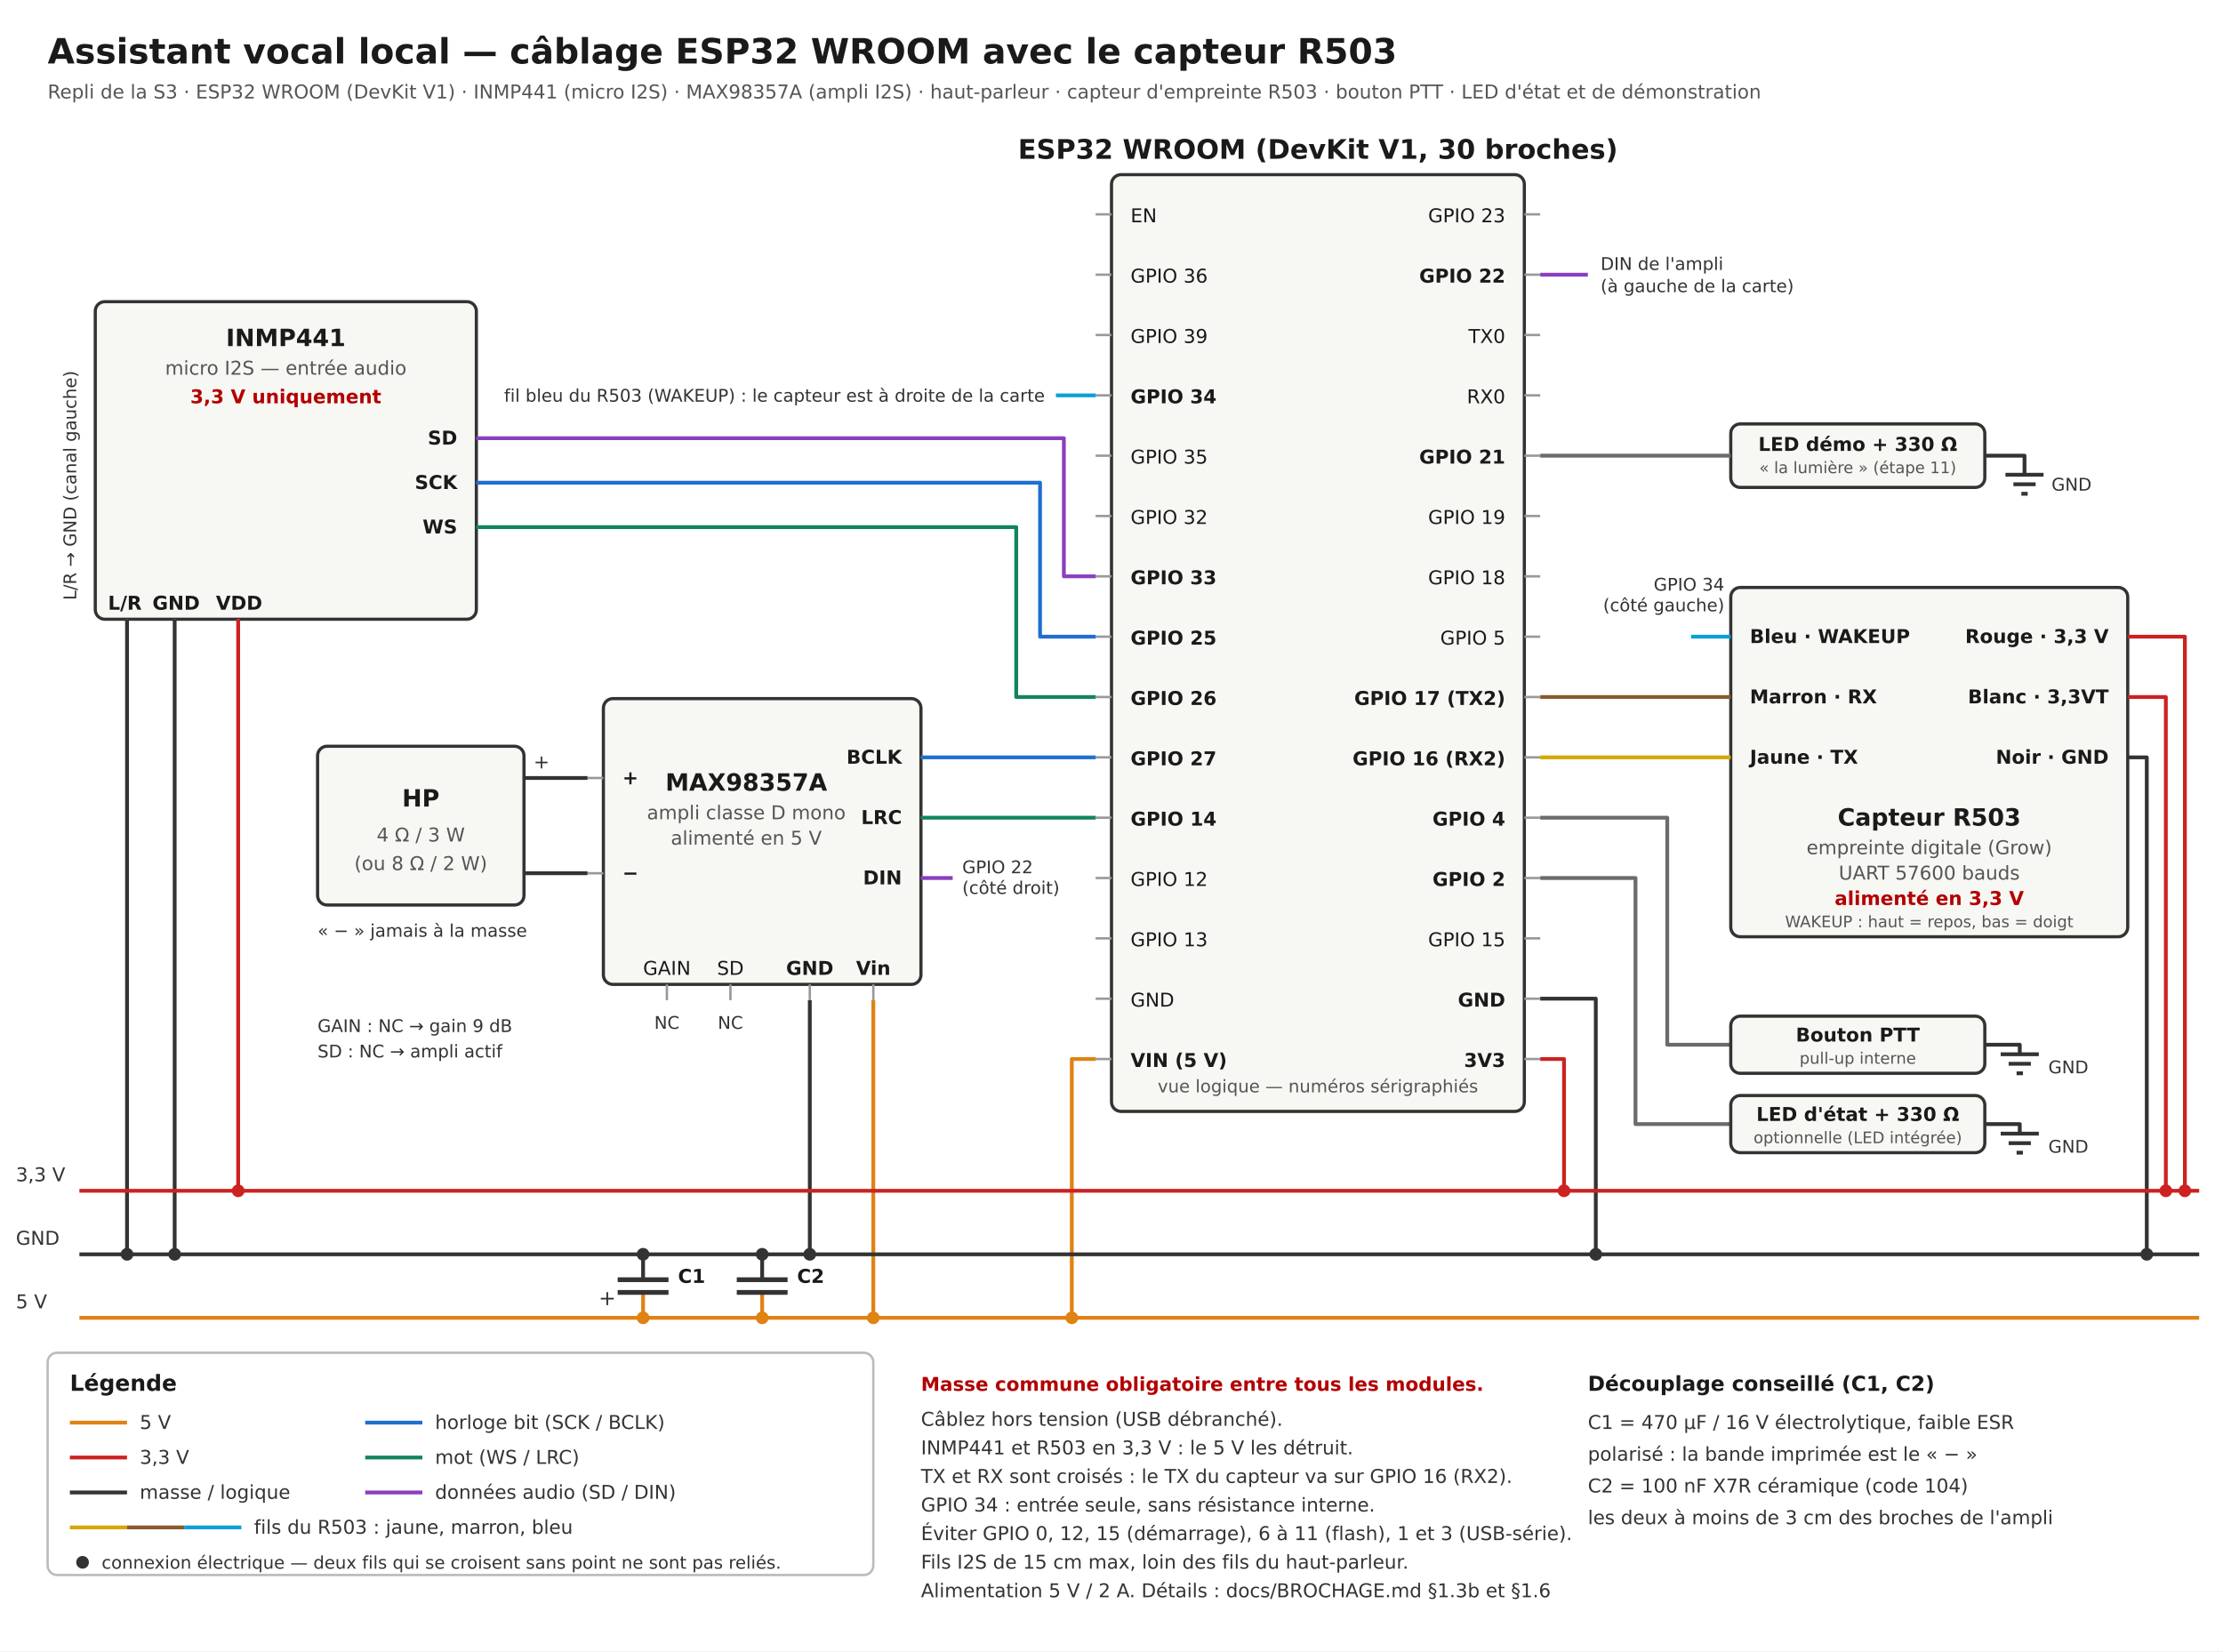
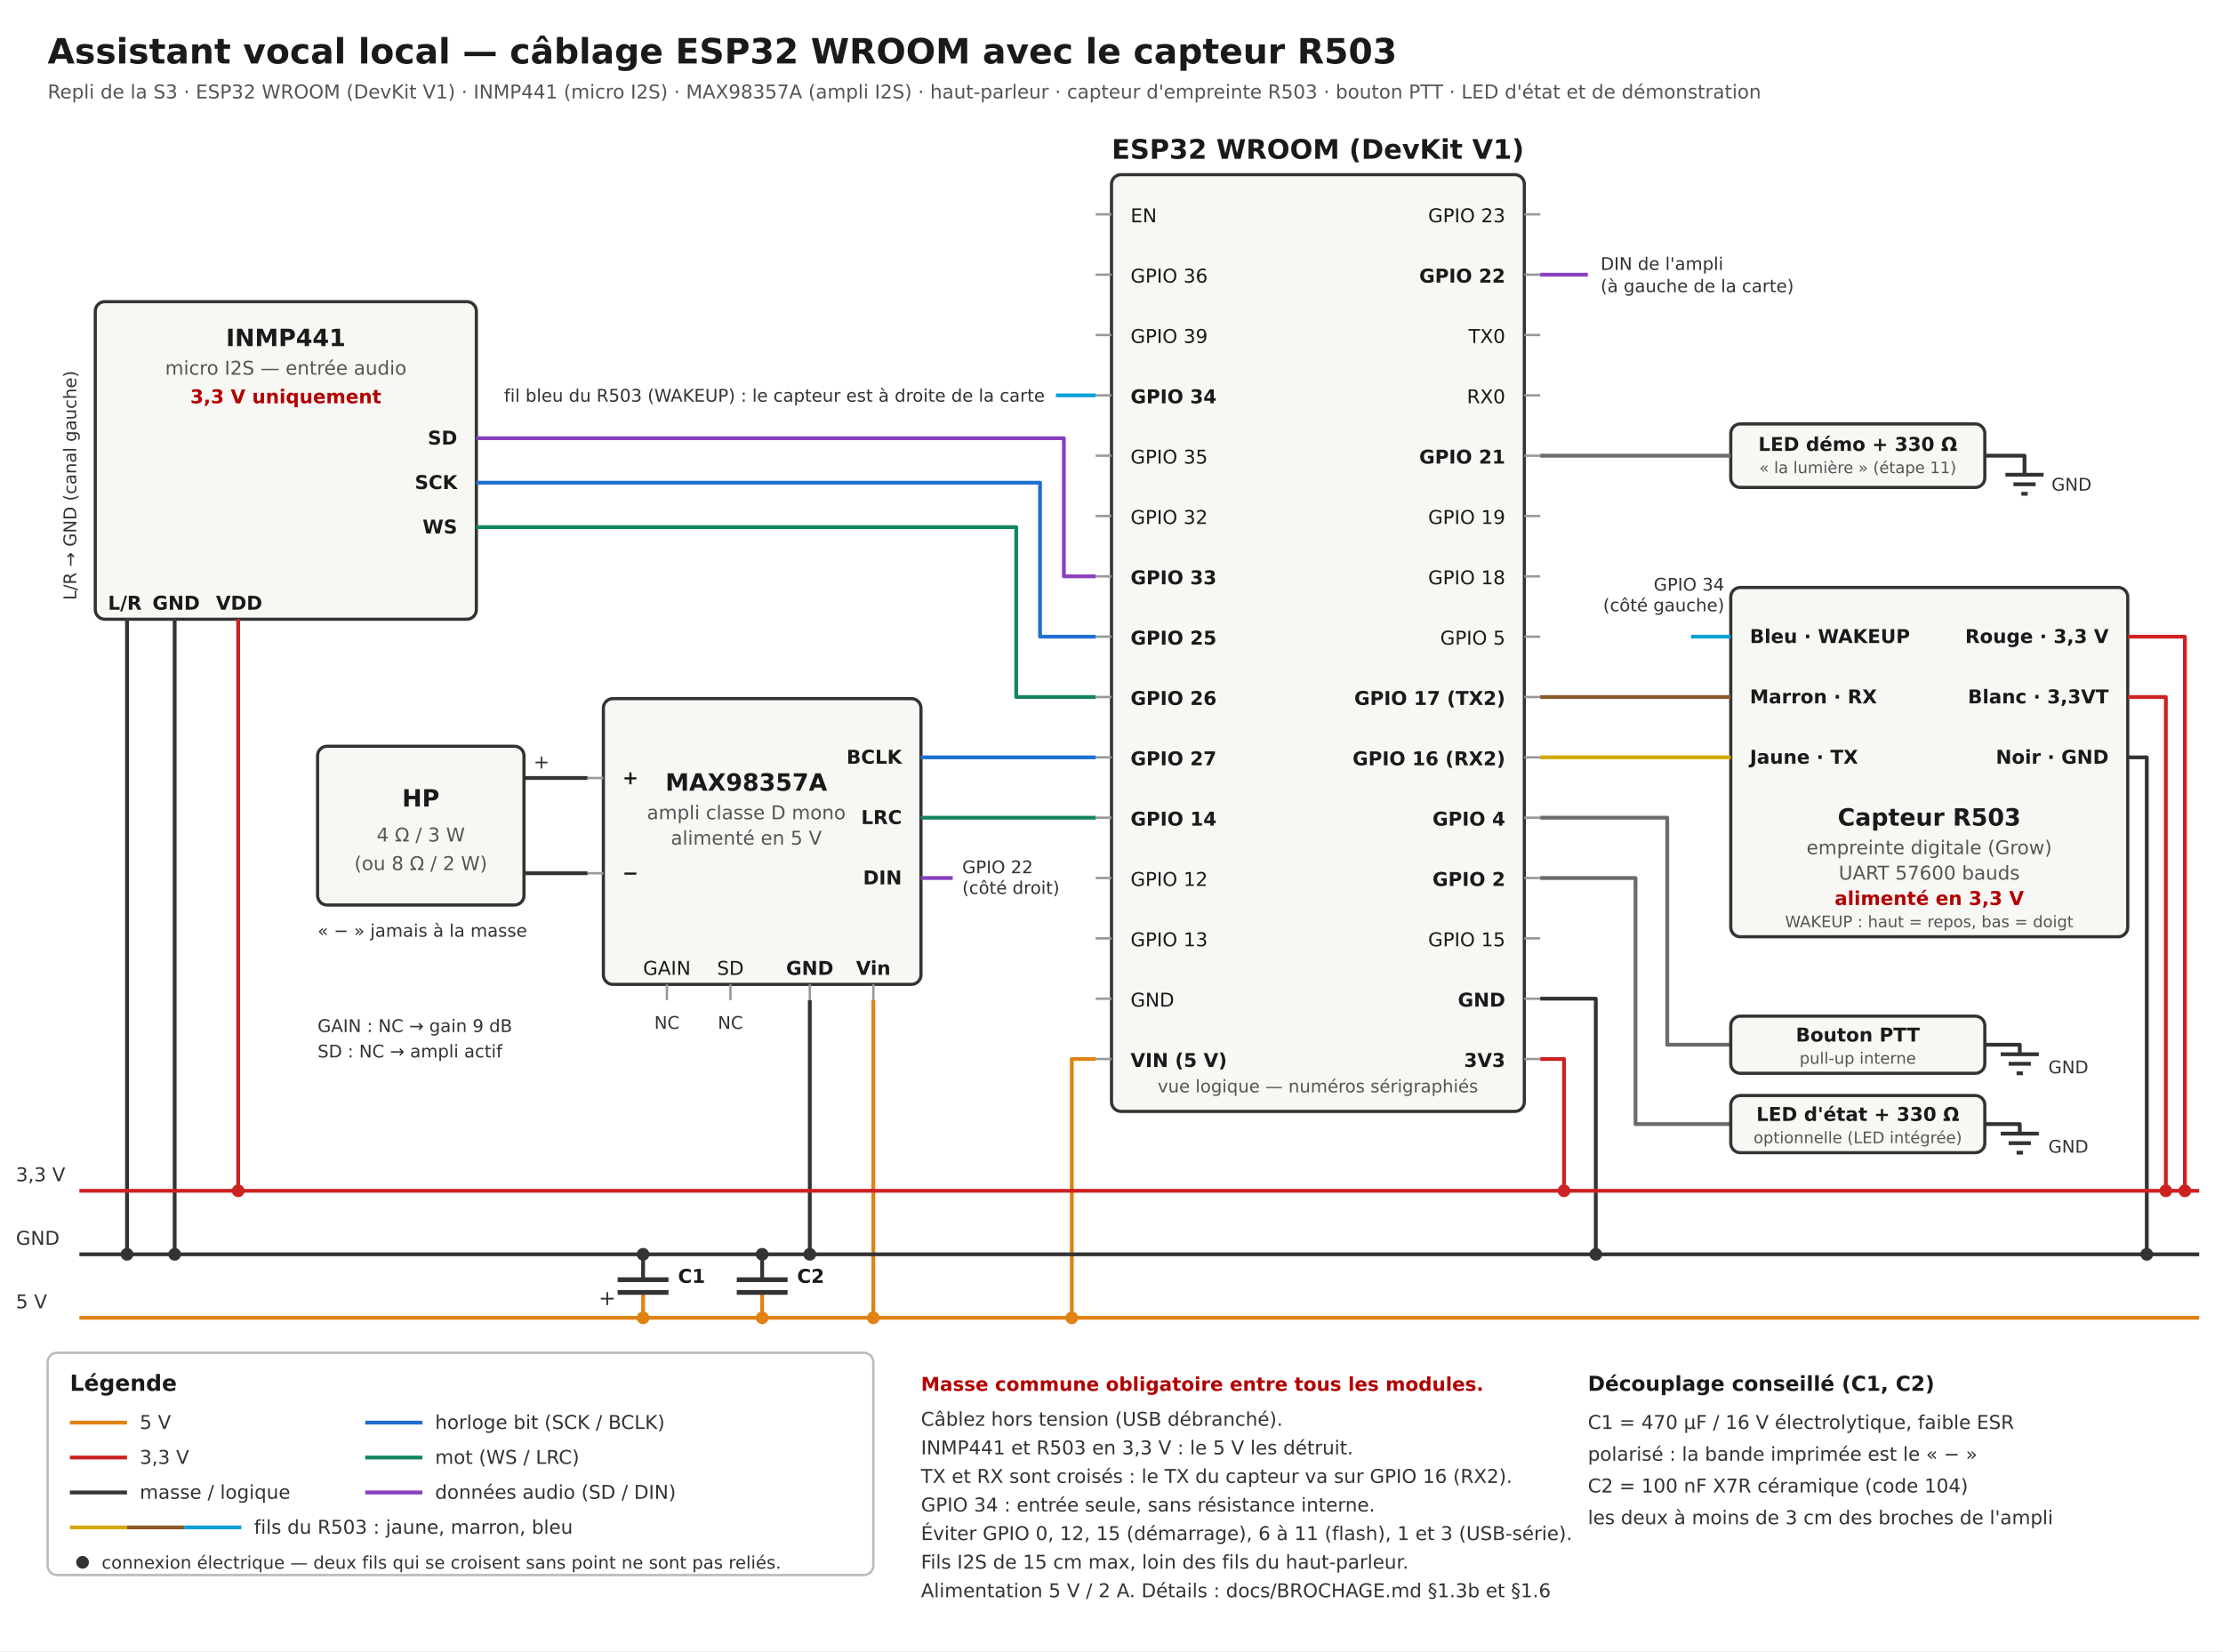
<svg xmlns="http://www.w3.org/2000/svg" viewBox="0 0 1400 1040" width="1400" height="1040" font-family="DejaVu Sans, Arial, Helvetica, sans-serif">
  <rect x="0" y="0" width="1400" height="1040" fill="#ffffff" />
  <style>
.box     { fill:#f7f7f4; stroke:#333333; stroke-width:2; }
.title   { font-size:17px; font-weight:bold; fill:#1a1a1a; }
.sub     { font-size:12px; fill:#555555; }
.pin     { font-size:12px; fill:#1a1a1a; }
.pinused { font-size:12px; font-weight:bold; fill:#1a1a1a; }
.lbl     { font-size:12px; fill:#333333; }
.tickl   { stroke:#999999; stroke-width:1.5; }
.w       { fill:none; stroke-width:2.4; stroke-linejoin:round; }
.gnd     { stroke:#333333; }
.sig     { stroke:#6b6b6b; }
.v33     { stroke:#cc2222; }
.v5      { stroke:#e08214; }
.clk     { stroke:#1f6fd0; }
.ws      { stroke:#12855d; }
.data    { stroke:#8a3fc0; }
.yel     { stroke:#d4a800; }
.brn     { stroke:#8b5a2b; }
.cyan    { stroke:#0aa0d8; }
.warn    { font-size:12px; font-weight:bold; fill:#b30000; }
</style>
  <text x="30" y="40" class="title" style="font-size:22px">Assistant vocal local — câblage ESP32 WROOM avec le capteur R503</text>
  <text x="30" y="62" class="sub">Repli de la S3 · ESP32 WROOM (DevKit V1) · INMP441 (micro I2S) · MAX98357A (ampli I2S) · haut-parleur · capteur d'empreinte R503 · bouton PTT · LED d'état et de démonstration</text>
-   <text x="830" y="100" class="title" text-anchor="middle">ESP32 WROOM (DevKit V1, 30 broches)</text>
+   <text x="830" y="100" class="title" text-anchor="middle">ESP32 WROOM (DevKit V1)</text>
  <rect x="700" y="110" width="260" height="590" rx="6" class="box" />
  <text x="830" y="688" class="sub" text-anchor="middle" style="font-size:11px">vue logique — numéros sérigraphiés</text>
  <text x="712" y="140" class="pin">EN</text>
  <line class="tickl" x1="690" y1="135" x2="700" y2="135" />
  <text x="948" y="140" class="pin" text-anchor="end">GPIO 23</text>
  <line class="tickl" x1="960" y1="135" x2="970" y2="135" />
  <text x="712" y="178" class="pin">GPIO 36</text>
  <line class="tickl" x1="690" y1="173" x2="700" y2="173" />
  <text x="948" y="178" class="pinused" text-anchor="end">GPIO 22</text>
  <line class="tickl" x1="960" y1="173" x2="970" y2="173" />
  <text x="712" y="216" class="pin">GPIO 39</text>
  <line class="tickl" x1="690" y1="211" x2="700" y2="211" />
  <text x="948" y="216" class="pin" text-anchor="end">TX0</text>
  <line class="tickl" x1="960" y1="211" x2="970" y2="211" />
  <text x="712" y="254" class="pinused">GPIO 34</text>
  <line class="tickl" x1="690" y1="249" x2="700" y2="249" />
  <text x="948" y="254" class="pin" text-anchor="end">RX0</text>
  <line class="tickl" x1="960" y1="249" x2="970" y2="249" />
  <text x="712" y="292" class="pin">GPIO 35</text>
  <line class="tickl" x1="690" y1="287" x2="700" y2="287" />
  <text x="948" y="292" class="pinused" text-anchor="end">GPIO 21</text>
  <line class="tickl" x1="960" y1="287" x2="970" y2="287" />
  <text x="712" y="330" class="pin">GPIO 32</text>
  <line class="tickl" x1="690" y1="325" x2="700" y2="325" />
  <text x="948" y="330" class="pin" text-anchor="end">GPIO 19</text>
  <line class="tickl" x1="960" y1="325" x2="970" y2="325" />
  <text x="712" y="368" class="pinused">GPIO 33</text>
  <line class="tickl" x1="690" y1="363" x2="700" y2="363" />
  <text x="948" y="368" class="pin" text-anchor="end">GPIO 18</text>
  <line class="tickl" x1="960" y1="363" x2="970" y2="363" />
  <text x="712" y="406" class="pinused">GPIO 25</text>
  <line class="tickl" x1="690" y1="401" x2="700" y2="401" />
  <text x="948" y="406" class="pin" text-anchor="end">GPIO 5</text>
  <line class="tickl" x1="960" y1="401" x2="970" y2="401" />
  <text x="712" y="444" class="pinused">GPIO 26</text>
  <line class="tickl" x1="690" y1="439" x2="700" y2="439" />
  <text x="948" y="444" class="pinused" text-anchor="end">GPIO 17 (TX2)</text>
  <line class="tickl" x1="960" y1="439" x2="970" y2="439" />
  <text x="712" y="482" class="pinused">GPIO 27</text>
  <line class="tickl" x1="690" y1="477" x2="700" y2="477" />
  <text x="948" y="482" class="pinused" text-anchor="end">GPIO 16 (RX2)</text>
  <line class="tickl" x1="960" y1="477" x2="970" y2="477" />
  <text x="712" y="520" class="pinused">GPIO 14</text>
  <line class="tickl" x1="690" y1="515" x2="700" y2="515" />
  <text x="948" y="520" class="pinused" text-anchor="end">GPIO 4</text>
  <line class="tickl" x1="960" y1="515" x2="970" y2="515" />
  <text x="712" y="558" class="pin">GPIO 12</text>
  <line class="tickl" x1="690" y1="553" x2="700" y2="553" />
  <text x="948" y="558" class="pinused" text-anchor="end">GPIO 2</text>
  <line class="tickl" x1="960" y1="553" x2="970" y2="553" />
  <text x="712" y="596" class="pin">GPIO 13</text>
  <line class="tickl" x1="690" y1="591" x2="700" y2="591" />
  <text x="948" y="596" class="pin" text-anchor="end">GPIO 15</text>
  <line class="tickl" x1="960" y1="591" x2="970" y2="591" />
  <text x="712" y="634" class="pin">GND</text>
  <line class="tickl" x1="690" y1="629" x2="700" y2="629" />
  <text x="948" y="634" class="pinused" text-anchor="end">GND</text>
  <line class="tickl" x1="960" y1="629" x2="970" y2="629" />
  <text x="712" y="672" class="pinused">VIN (5 V)</text>
  <line class="tickl" x1="690" y1="667" x2="700" y2="667" />
  <text x="948" y="672" class="pinused" text-anchor="end">3V3</text>
  <line class="tickl" x1="960" y1="667" x2="970" y2="667" />
  <rect x="60" y="190" width="240" height="200" rx="6" class="box" />
  <text x="180" y="218" class="title" text-anchor="middle" style="font-size:15px">INMP441</text>
  <text x="180" y="236" class="sub" text-anchor="middle">micro I2S — entrée audio</text>
  <text x="180" y="254" class="warn" text-anchor="middle">3,3 V uniquement</text>
  <text x="288" y="280" class="pinused" text-anchor="end">SD</text>
  <line class="tickl" x1="300" y1="276" x2="310" y2="276" />
  <text x="288" y="308" class="pinused" text-anchor="end">SCK</text>
  <line class="tickl" x1="300" y1="304" x2="310" y2="304" />
  <text x="288" y="336" class="pinused" text-anchor="end">WS</text>
  <line class="tickl" x1="300" y1="332" x2="310" y2="332" />
  <polyline class="w data" points="300,276 670,276 670,363 690,363" />
  <polyline class="w clk" points="300,304 655,304 655,401 690,401" />
  <polyline class="w ws" points="300,332 640,332 640,439 690,439" />
  <text x="68" y="384" class="pinused">L/R</text>
  <line class="tickl" x1="80" y1="390" x2="80" y2="400" />
  <text x="96" y="384" class="pinused">GND</text>
  <line class="tickl" x1="110" y1="390" x2="110" y2="400" />
  <text x="136" y="384" class="pinused">VDD</text>
  <line class="tickl" x1="150" y1="390" x2="150" y2="400" />
  <polyline class="w gnd" points="80,390 80,790" />
  <polyline class="w gnd" points="110,390 110,790" />
  <polyline class="w v33" points="150,390 150,750" />
  <text x="48" y="378" class="lbl" transform="rotate(-90 48 378)" style="font-size:11px">L/R → GND (canal gauche)</text>
  <circle cx="80" cy="790" r="4" fill="#333333" />
  <circle cx="110" cy="790" r="4" fill="#333333" />
  <circle cx="150" cy="750" r="4" fill="#cc2222" />
  <rect x="380" y="440" width="200" height="180" rx="6" class="box" />
  <text x="470" y="498" class="title" text-anchor="middle" style="font-size:15px">MAX98357A</text>
  <text x="470" y="516" class="sub" text-anchor="middle">ampli classe D mono</text>
  <text x="470" y="532" class="sub" text-anchor="middle">alimenté en 5 V</text>
  <text x="568" y="481" class="pinused" text-anchor="end">BCLK</text>
  <line class="tickl" x1="580" y1="477" x2="590" y2="477" />
  <text x="568" y="519" class="pinused" text-anchor="end">LRC</text>
  <line class="tickl" x1="580" y1="515" x2="590" y2="515" />
  <text x="568" y="557" class="pinused" text-anchor="end">DIN</text>
  <line class="tickl" x1="580" y1="553" x2="590" y2="553" />
  <polyline class="w clk" points="580,477 690,477" />
  <polyline class="w ws" points="580,515 690,515" />
  <polyline class="w data" points="580,553 600,553" />
  <text x="606" y="550" class="lbl" style="font-size:11px">GPIO 22</text>
  <text x="606" y="563" class="lbl" style="font-size:11px">(côté droit)</text>
  <text x="392" y="494" class="pinused">+</text>
  <text x="392" y="554" class="pinused">−</text>
  <line class="tickl" x1="370" y1="490" x2="380" y2="490" />
  <line class="tickl" x1="370" y1="550" x2="380" y2="550" />
  <text x="420" y="614" class="pin" text-anchor="middle">GAIN</text>
  <line class="tickl" x1="420" y1="620" x2="420" y2="630" />
  <text x="460" y="614" class="pin" text-anchor="middle">SD</text>
  <line class="tickl" x1="460" y1="620" x2="460" y2="630" />
  <text x="510" y="614" class="pinused" text-anchor="middle">GND</text>
  <line class="tickl" x1="510" y1="620" x2="510" y2="630" />
  <text x="550" y="614" class="pinused" text-anchor="middle">Vin</text>
  <line class="tickl" x1="550" y1="620" x2="550" y2="630" />
  <text x="420" y="648" class="lbl" text-anchor="middle" style="font-size:11px">NC</text>
  <text x="460" y="648" class="lbl" text-anchor="middle" style="font-size:11px">NC</text>
  <text x="200" y="650" class="lbl" style="font-size:11px">GAIN : NC → gain 9 dB</text>
  <text x="200" y="666" class="lbl" style="font-size:11px">SD : NC → ampli actif</text>
  <polyline class="w gnd" points="510,630 510,790" />
  <circle cx="510" cy="790" r="4" fill="#333333" />
  <polyline class="w v5" points="550,630 550,830" />
  <circle cx="550" cy="830" r="4" fill="#e08214" />
  <rect x="200" y="470" width="130" height="100" rx="6" class="box" />
  <text x="265" y="508" class="title" text-anchor="middle" style="font-size:15px">HP</text>
  <text x="265" y="530" class="sub" text-anchor="middle">4 Ω / 3 W</text>
  <text x="265" y="548" class="sub" text-anchor="middle">(ou 8 Ω / 2 W)</text>
  <polyline class="w gnd" points="370,490 330,490" />
  <polyline class="w gnd" points="370,550 330,550" />
  <text x="336" y="484" class="lbl">+</text>
  <text x="200" y="590" class="lbl" style="font-size:11px">« − » jamais à la masse</text>
  <polyline class="w v5" points="405,830 405,814" />
  <polyline class="w gnd" points="405,790 405,806" />
  <line x1="389" y1="814" x2="421" y2="814" stroke="#333" stroke-width="3" />
  <line x1="389" y1="806" x2="421" y2="806" stroke="#333" stroke-width="3" />
  <circle cx="405" cy="830" r="4" fill="#e08214" />
  <circle cx="405" cy="790" r="4" fill="#333333" />
  <text x="377" y="822" class="lbl" style="font-size:13px">+</text>
  <text x="427" y="808" class="pinused">C1</text>
  <polyline class="w v5" points="480,830 480,814" />
  <polyline class="w gnd" points="480,790 480,806" />
  <line x1="464" y1="814" x2="496" y2="814" stroke="#333" stroke-width="3" />
  <line x1="464" y1="806" x2="496" y2="806" stroke="#333" stroke-width="3" />
  <circle cx="480" cy="830" r="4" fill="#e08214" />
  <circle cx="480" cy="790" r="4" fill="#333333" />
  <text x="502" y="808" class="pinused">C2</text>
  <polyline class="w v5" points="690,667 675,667 675,830" />
  <circle cx="675" cy="830" r="4" fill="#e08214" />
  <polyline class="w v33" points="970,667 985,667 985,750" />
  <circle cx="985" cy="750" r="4" fill="#cc2222" />
  <polyline class="w gnd" points="970,629 1005,629 1005,790" />
  <circle cx="1005" cy="790" r="4" fill="#333333" />
  <polyline class="w data" points="970,173 1000,173" />
  <text x="1008" y="170" class="lbl" style="font-size:11px">DIN de l'ampli</text>
  <text x="1008" y="184" class="lbl" style="font-size:11px">(à gauche de la carte)</text>
  <rect x="1090" y="267" width="160" height="40" rx="6" class="box" />
  <text x="1170" y="284" class="title" text-anchor="middle" style="font-size:12px">LED démo + 330 Ω</text>
  <text x="1170" y="298" class="sub" text-anchor="middle" style="font-size:10px">« la lumière » (étape 11)</text>
  <polyline class="w sig" points="970,287 1090,287" />
  <polyline class="w gnd" points="1250,287 1275,287 1275,299" />
  <g stroke="#333333" stroke-width="2.4" fill="none">
    <line x1="1263" y1="299" x2="1287" y2="299" />
    <line x1="1268" y1="305" x2="1282" y2="305" />
    <line x1="1273" y1="311" x2="1277" y2="311" />
  </g>
  <text x="1292" y="309" class="lbl" style="font-size:11px">GND</text>
  <rect x="1090" y="370" width="250" height="220" rx="6" class="box" />
  <text x="1102" y="405" class="pinused">Bleu · WAKEUP</text>
  <text x="1102" y="443" class="pinused">Marron · RX</text>
  <text x="1102" y="481" class="pinused">Jaune · TX</text>
  <text x="1328" y="405" class="pinused" text-anchor="end">Rouge · 3,3 V</text>
  <text x="1328" y="443" class="pinused" text-anchor="end">Blanc · 3,3VT</text>
  <text x="1328" y="481" class="pinused" text-anchor="end">Noir · GND</text>
  <text x="1215" y="520" class="title" text-anchor="middle" style="font-size:15px">Capteur R503</text>
  <text x="1215" y="538" class="sub" text-anchor="middle">empreinte digitale (Grow)</text>
  <text x="1215" y="554" class="sub" text-anchor="middle">UART 57600 bauds</text>
  <text x="1215" y="570" class="warn" text-anchor="middle">alimenté en 3,3 V</text>
  <text x="1215" y="584" class="sub" text-anchor="middle" style="font-size:10px">WAKEUP : haut = repos, bas = doigt</text>
  <polyline class="w yel" points="970,477 1090,477" />
  <polyline class="w brn" points="970,439 1090,439" />
  <polyline class="w cyan" points="1065,401 1090,401" />
  <text x="1086" y="372" class="lbl" text-anchor="end" style="font-size:11px">GPIO 34</text>
  <text x="1086" y="385" class="lbl" text-anchor="end" style="font-size:11px">(côté gauche)</text>
  <text x="658" y="253" class="lbl" text-anchor="end" style="font-size:11px">fil bleu du R503 (WAKEUP) : le capteur est à droite de la carte</text>
  <polyline class="w cyan" points="690,249 665,249" />
  <polyline class="w v33" points="1340,401 1376,401 1376,750" />
  <circle cx="1376" cy="750" r="4" fill="#cc2222" />
  <polyline class="w v33" points="1340,439 1364,439 1364,750" />
  <circle cx="1364" cy="750" r="4" fill="#cc2222" />
  <polyline class="w gnd" points="1340,477 1352,477 1352,790" />
  <circle cx="1352" cy="790" r="4" fill="#333333" />
  <polyline class="w sig" points="970,515 1050,515 1050,658 1090,658" />
  <polyline class="w sig" points="970,553 1030,553 1030,708 1090,708" />
  <rect x="1090" y="640" width="160" height="36" rx="6" class="box" />
  <text x="1170" y="656" class="title" text-anchor="middle" style="font-size:12px">Bouton PTT</text>
  <text x="1170" y="670" class="sub" text-anchor="middle" style="font-size:10px">pull-up interne</text>
  <rect x="1090" y="690" width="160" height="36" rx="6" class="box" />
  <text x="1170" y="706" class="title" text-anchor="middle" style="font-size:12px">LED d'état + 330 Ω</text>
  <text x="1170" y="720" class="sub" text-anchor="middle" style="font-size:10px">optionnelle (LED intégrée)</text>
  <polyline class="w gnd" points="1250,658 1272,658 1272,664" />
  <g stroke="#333333" stroke-width="2.4" fill="none">
    <line x1="1260" y1="664" x2="1284" y2="664" />
    <line x1="1265" y1="670" x2="1279" y2="670" />
    <line x1="1270" y1="676" x2="1274" y2="676" />
  </g>
  <text x="1290" y="676" class="lbl" style="font-size:11px">GND</text>
  <polyline class="w gnd" points="1250,708 1272,708 1272,714" />
  <g stroke="#333333" stroke-width="2.4" fill="none">
    <line x1="1260" y1="714" x2="1284" y2="714" />
    <line x1="1265" y1="720" x2="1279" y2="720" />
    <line x1="1270" y1="726" x2="1274" y2="726" />
  </g>
  <text x="1290" y="726" class="lbl" style="font-size:11px">GND</text>
  <polyline class="w v33" points="50,750 1385,750" />
  <polyline class="w gnd" points="50,790 1385,790" />
  <polyline class="w v5" points="50,830 1385,830" />
  <text x="10" y="744" class="lbl" fill="#cc2222">3,3 V</text>
  <text x="10" y="784" class="lbl">GND</text>
  <text x="10" y="824" class="lbl" fill="#e08214">5 V</text>
  <text x="1000" y="876" class="title" style="font-size:13px">Découplage conseillé (C1, C2)</text>
  <text x="1000" y="900" class="lbl">C1 = 470 µF / 16 V électrolytique, faible ESR</text>
  <text x="1000" y="920" class="lbl">      polarisé : la bande imprimée est le « − »</text>
  <text x="1000" y="940" class="lbl">C2 = 100 nF X7R céramique (code 104)</text>
  <text x="1000" y="960" class="lbl">les deux à moins de 3 cm des broches de l'ampli</text>
  <rect x="30" y="852" width="520" height="140" rx="6" fill="#ffffff" stroke="#bbbbbb" stroke-width="1.5" />
  <text x="44" y="876" class="title" style="font-size:14px">Légende</text>
  <line class="w v5" x1="44" y1="896" x2="80" y2="896" />
  <text x="88" y="900" class="lbl">5 V</text>
  <line class="w v33" x1="44" y1="918" x2="80" y2="918" />
  <text x="88" y="922" class="lbl">3,3 V</text>
  <line class="w gnd" x1="44" y1="940" x2="80" y2="940" />
  <text x="88" y="944" class="lbl">masse / logique</text>
  <line class="w clk" x1="230" y1="896" x2="266" y2="896" />
  <text x="274" y="900" class="lbl">horloge bit (SCK / BCLK)</text>
  <line class="w ws" x1="230" y1="918" x2="266" y2="918" />
  <text x="274" y="922" class="lbl">mot (WS / LRC)</text>
  <line class="w data" x1="230" y1="940" x2="266" y2="940" />
  <text x="274" y="944" class="lbl">données audio (SD / DIN)</text>
  <line class="w yel" x1="44" y1="962" x2="80" y2="962" />
  <line class="w brn" x1="80" y1="962" x2="116" y2="962" />
  <line class="w cyan" x1="116" y1="962" x2="152" y2="962" />
  <text x="160" y="966" class="lbl">fils du R503 : jaune, marron, bleu</text>
  <circle cx="52" cy="984" r="4" fill="#333333" />
  <text x="64" y="988" class="lbl" style="font-size:11px">connexion électrique — deux fils qui se croisent sans point ne sont pas reliés.</text>
  <text x="580" y="876" class="warn">Masse commune obligatoire entre tous les modules.</text>
  <text x="580" y="898" class="lbl">Câblez hors tension (USB débranché).</text>
  <text x="580" y="916" class="lbl">INMP441 et R503 en 3,3 V : le 5 V les détruit.</text>
  <text x="580" y="934" class="lbl">TX et RX sont croisés : le TX du capteur va sur GPIO 16 (RX2).</text>
  <text x="580" y="952" class="lbl">GPIO 34 : entrée seule, sans résistance interne.</text>
  <text x="580" y="970" class="lbl">Éviter GPIO 0, 12, 15 (démarrage), 6 à 11 (flash), 1 et 3 (USB-série).</text>
  <text x="580" y="988" class="lbl">Fils I2S de 15 cm max, loin des fils du haut-parleur.</text>
  <text x="580" y="1006" class="lbl">Alimentation 5 V / 2 A. Détails : docs/BROCHAGE.md §1.3b et §1.6</text>
</svg>
